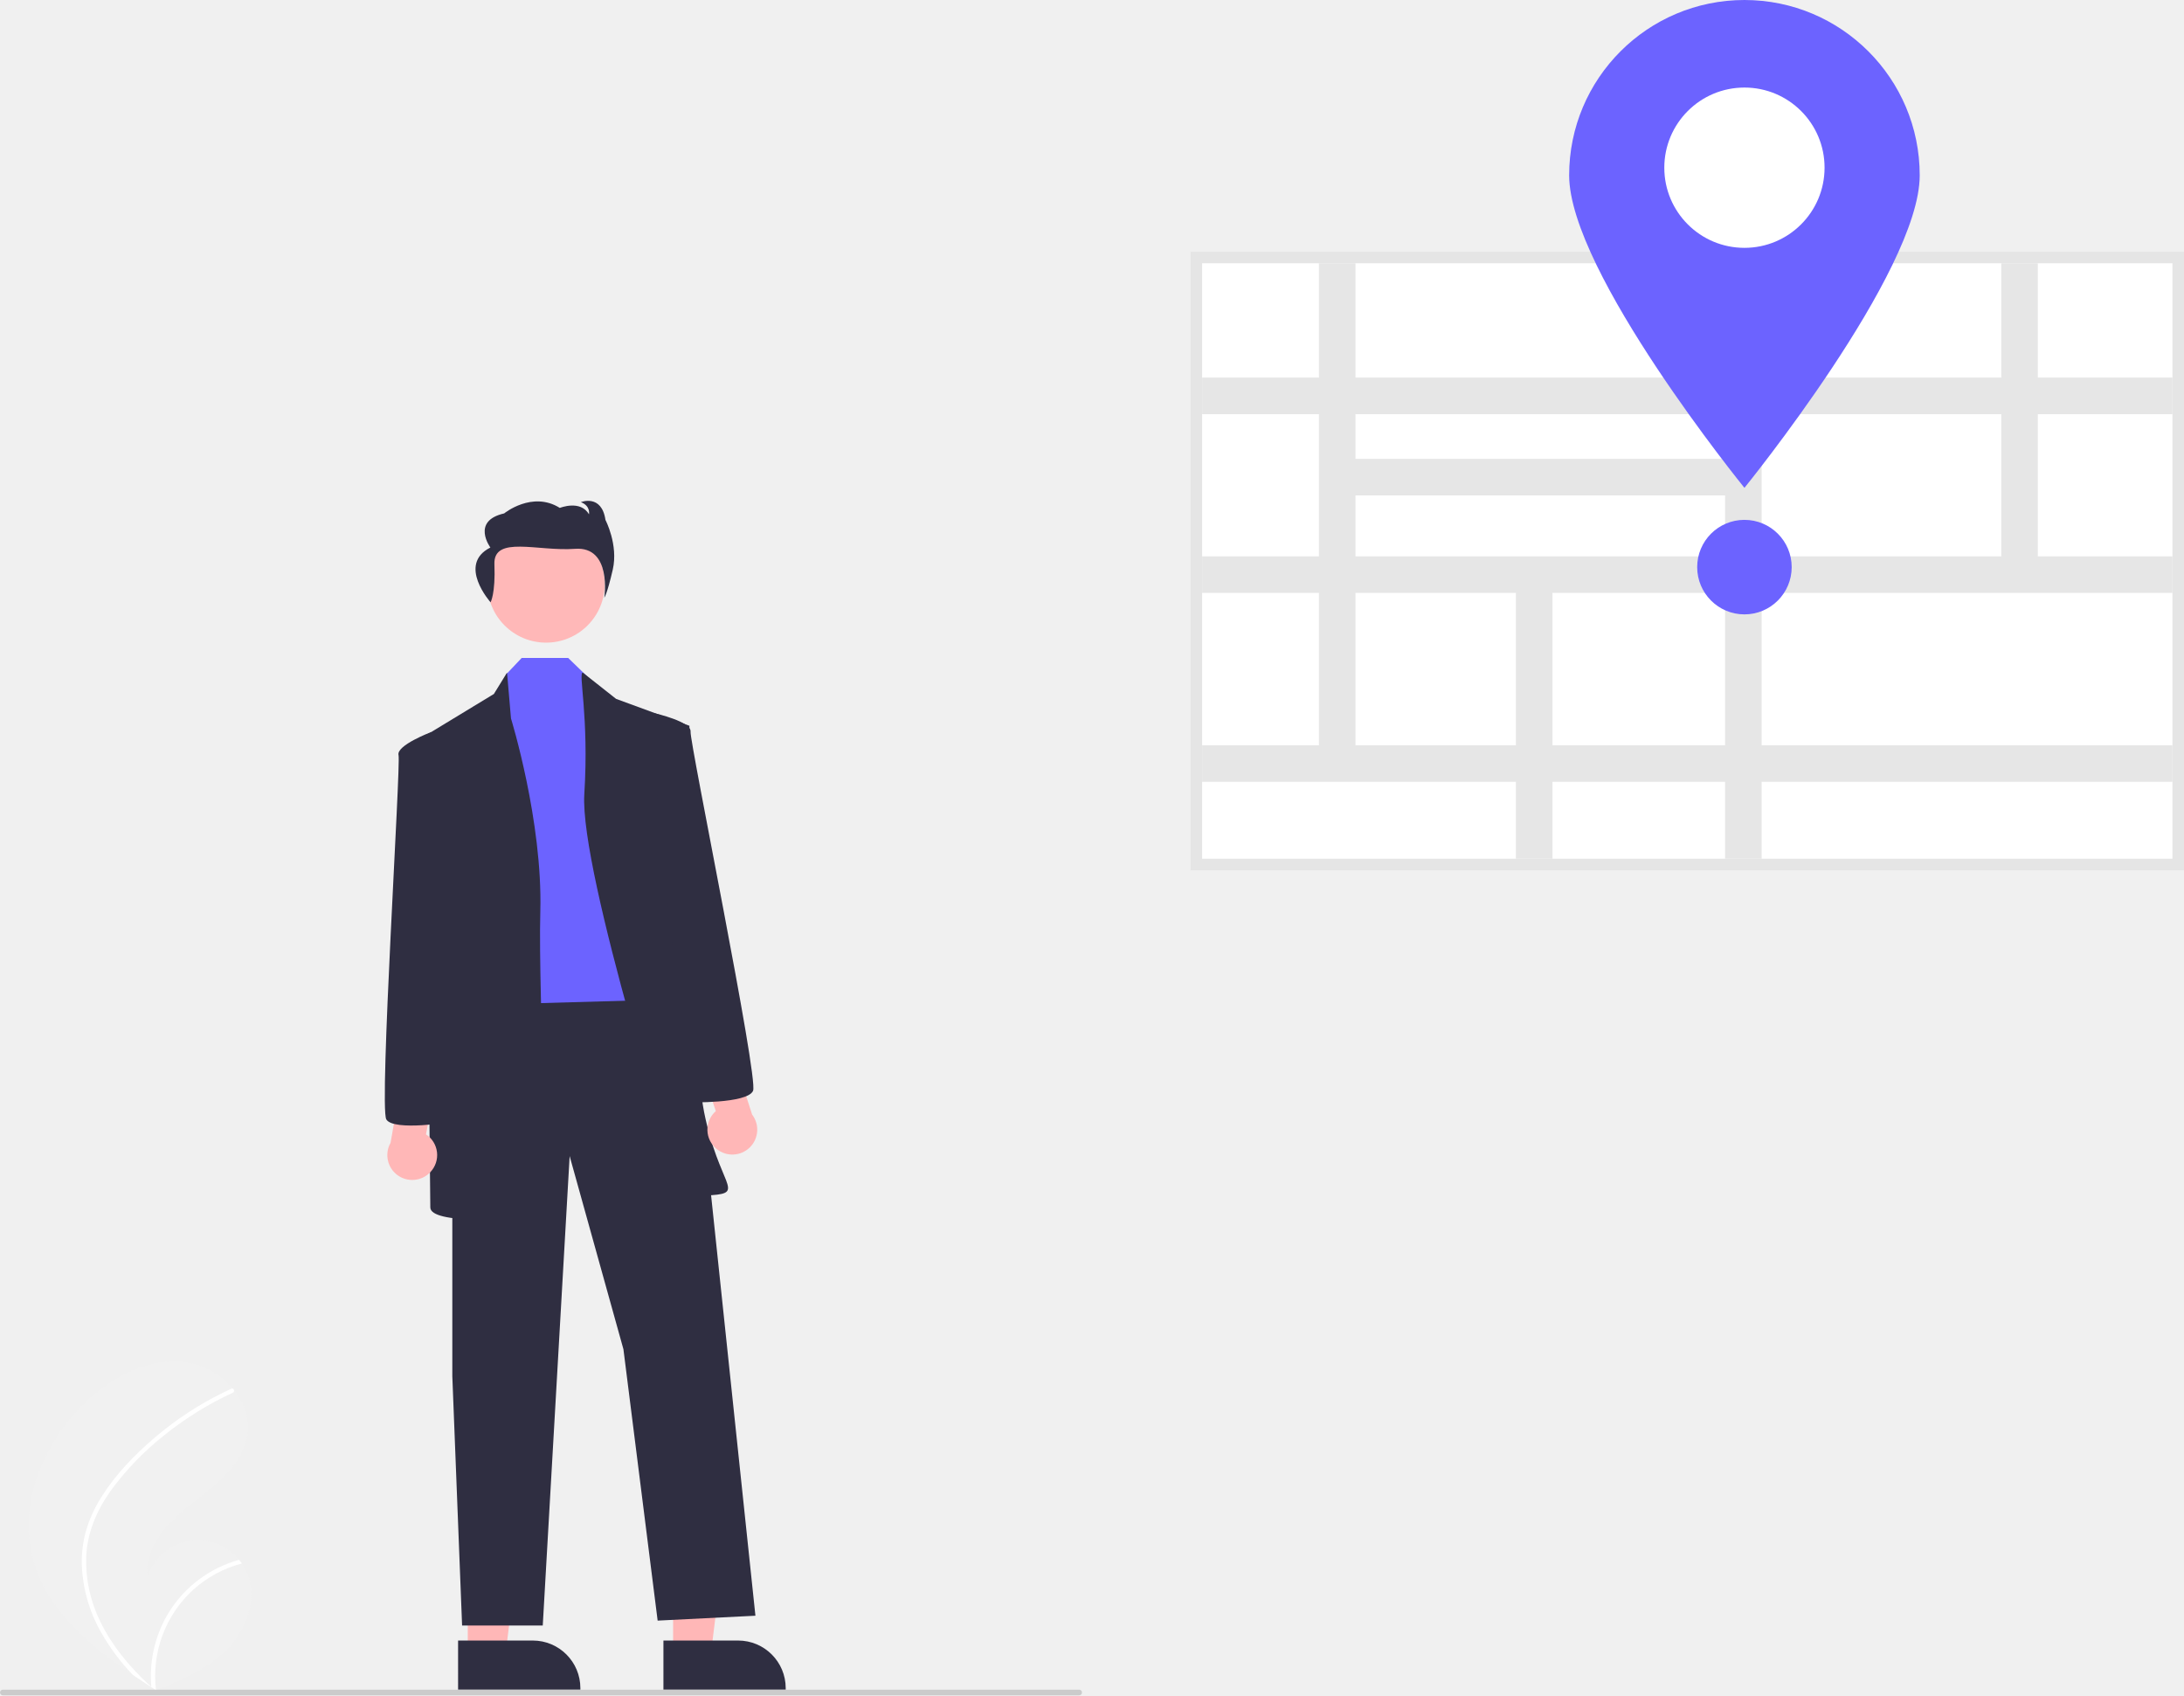
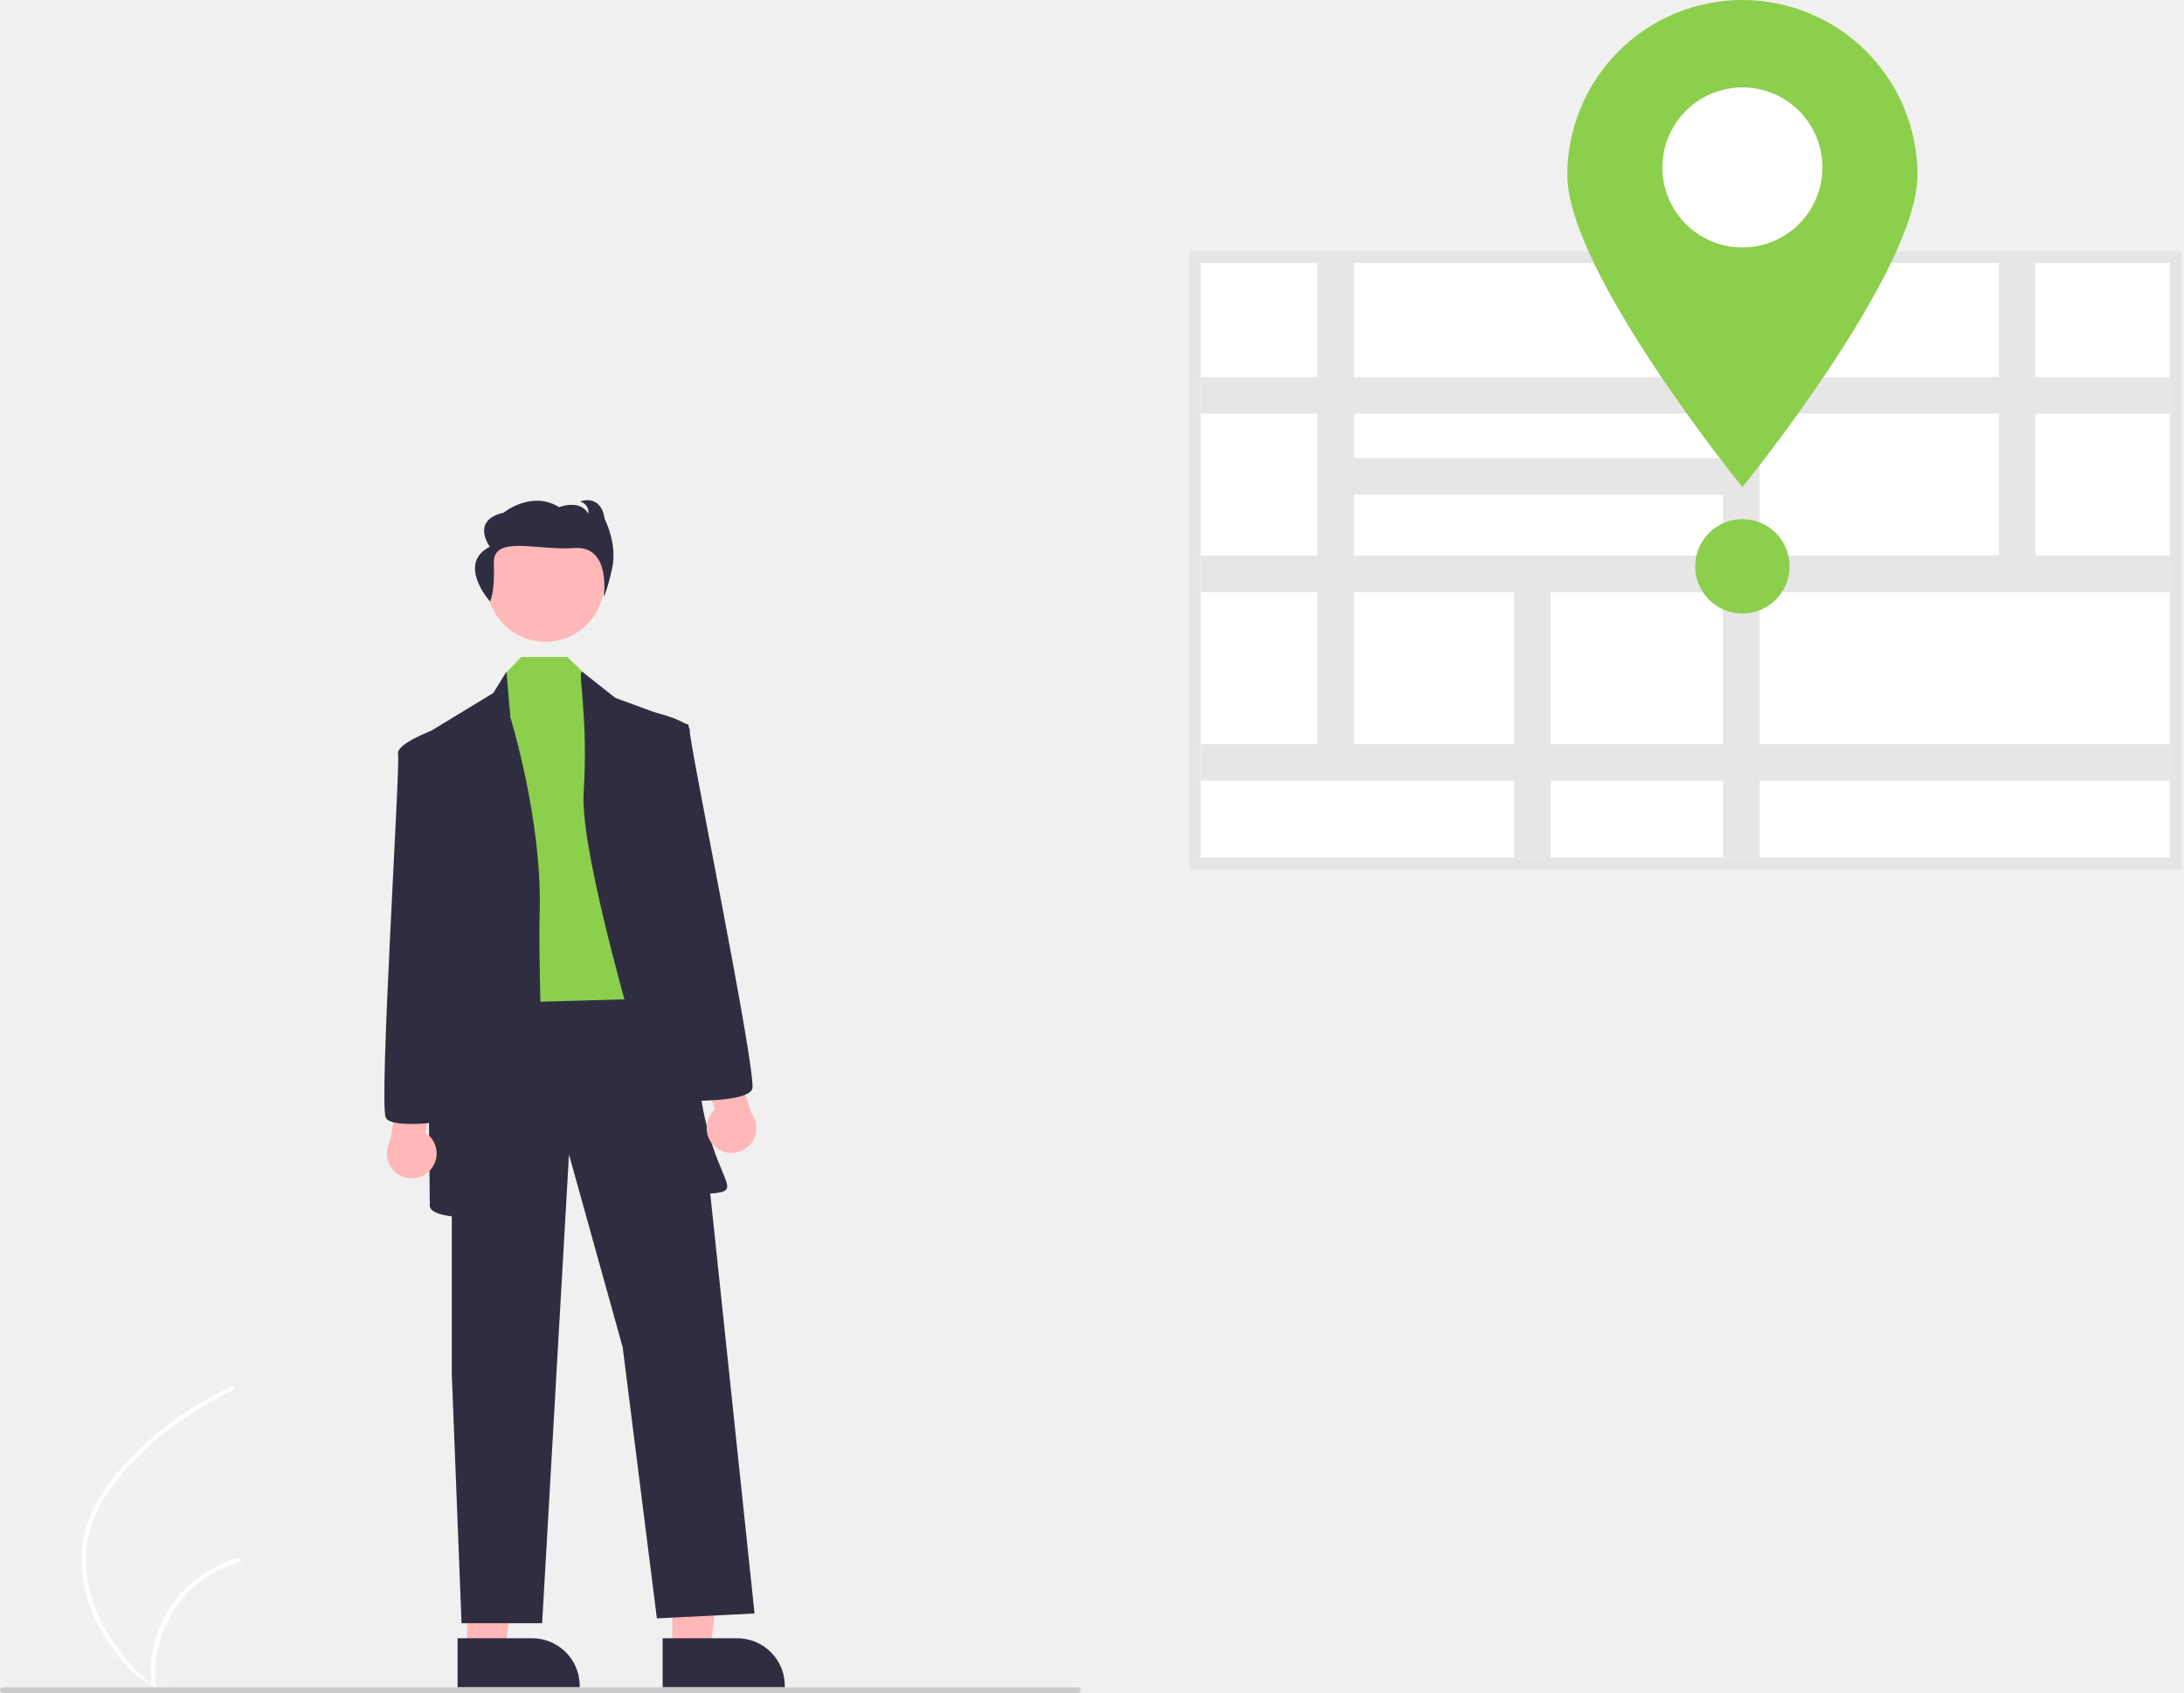
- <svg xmlns="http://www.w3.org/2000/svg" data-name="Layer 1" width="773.099" height="600" viewBox="0 0 773.099 600">
-   <path d="M225.343,702.604c5.052,17.526,19.804,29.795,35.191,40.217q3.223,2.183,6.448,4.266c.015.006.03.02.044.026.103.066.207.133.303.2.444.286.888.572,1.328.855l-.242.109s-.237.126.022.02c.077-.032.158-.061.235-.094,8.939-3.605,18.037-7.476,24.888-14.23,7.107-7.014,11.26-18.014,7.411-27.228a17.592,17.592,0,0,0-1.905-3.419c-.312-.447-.648-.874-.998-1.294a18.856,18.856,0,0,0-32.386,5.73c-1.131-10.526,7.549-19.343,15.901-25.848,8.356-6.502,17.851-13.583,19.467-24.051.902-5.824-1.123-11.468-4.812-15.999-.114-.138-.228-.275-.346-.409a27.518,27.518,0,0,0-17.687-9.489c-12.813-1.332-25.259,5.451-34.568,14.359C228.657,660.66,219.6,682.677,225.343,702.604Z" transform="translate(-213.4504 -150)" fill="#f1f1f1" />
-   <path d="M249.427,679.68a46.78,46.78,0,0,0-5.604,12.361,40.619,40.619,0,0,0-1.404,11.997,52.044,52.044,0,0,0,6.816,23.685,74.903,74.903,0,0,0,11.299,15.099q3.223,2.183,6.448,4.266c.015.006.03.02.044.026.103.066.207.133.303.2.444.286.888.572,1.328.855,0,0-.479.235-.219.129.077-.032.158-.061.235-.094a41.405,41.405,0,0,1,13.249-35.651,41.76,41.76,0,0,1,17.146-9.226c-.312-.447-.648-.874-.998-1.294a43.296,43.296,0,0,0-7.147,2.704,42.424,42.424,0,0,0-19.182,18.493,43.374,43.374,0,0,0-4.723,23.801c-.367-.333-.735-.673-1.092-1.01-6.793-6.333-12.826-13.602-16.91-21.992a48.417,48.417,0,0,1-5.07-22.907c.333-8.653,3.781-16.668,8.773-23.646a101.345,101.345,0,0,1,19.21-19.798,115.158,115.158,0,0,1,23.892-14.751.828.828,0,0,0,.417-1.063.704.704,0,0,0-.346-.409.613.613,0,0,0-.532.023c-1.054.485-2.1.977-3.139,1.49a116.465,116.465,0,0,0-24.062,15.873C261.078,664.88,254.409,671.779,249.427,679.68Z" transform="translate(-213.4504 -150)" fill="#fff" />
-   <polygon points="238.265 584.987 251.69 584.987 258.076 533.207 238.263 533.208 238.265 584.987" fill="#ffb7b7" />
-   <path d="M448.291,730.604l26.437-.001h.001a16.849,16.849,0,0,1,16.848,16.848v.547L448.292,748Z" transform="translate(-213.4504 -150)" fill="#2f2e41" />
-   <polygon points="165.581 584.987 179.006 584.987 185.392 533.207 165.579 533.208 165.581 584.987" fill="#ffb7b7" />
-   <path d="M375.607,730.604l26.437-.001h.001a16.849,16.849,0,0,1,16.848,16.848v.547L375.608,748Z" transform="translate(-213.4504 -150)" fill="#2f2e41" />
-   <polygon points="160.112 350.309 160.112 487.025 163.573 575.284 192.127 575.284 201.646 409.149 220.682 477.507 232.796 573.553 267.407 571.823 244.045 350.309 160.112 350.309" fill="#2f2e41" />
-   <circle cx="193.306" cy="206.671" r="20.767" fill="#ffb8b8" />
-   <polygon points="184.677 232.849 179.148 238.687 173.956 355.501 235.392 353.771 220.682 251.667 207.703 239.229 201.117 232.849 184.677 232.849" fill="#6c63ff" />
-   <path d="M388.272,395.609l4.663-7.569,1.394,16.222s11.249,36.342,10.383,68.358,4.326,107.296-2.596,108.161-36.342,2.596-36.342-3.461-1.731-167-1.731-167Z" transform="translate(-213.4504 -150)" fill="#2f2e41" />
-   <path d="M419.759,388.041l11.777,9.299,25.959,9.518s0,110.757,5.192,136.715,14.71,28.554,2.596,29.42-11.249-3.461-11.249-3.461S418.557,458.775,420.287,431.086,418.029,388.041,419.759,388.041Z" transform="translate(-213.4504 -150)" fill="#2f2e41" />
-   <path d="M387.11,363.169s1.764-3.099,1.354-13.45,15.353-4.497,28.524-5.484S427.371,361.516,427.371,361.516s.95-1.086,2.985-9.903-2.585-17.604-2.585-17.604c-1.36-9.265-8.692-6.296-8.692-6.296,3.531,1.375,2.853,4.314,2.853,4.314-2.989-5.24-10.321-2.271-10.321-2.271-9.779-6.136-19.689,1.944-19.689,1.944-11.813,2.681-4.885,12.075-4.885,12.075C375.156,349.779,387.11,363.169,387.11,363.169Z" transform="translate(-213.4504 -150)" fill="#2f2e41" />
-   <path d="M365.803,564.808a8.76,8.76,0,0,0-1.553-13.342l3.741-19.666-11.396-5.188-4.893,27.846a8.808,8.808,0,0,0,14.102,10.35Z" transform="translate(-213.4504 -150)" fill="#ffb7b7" />
-   <path d="M368.37,410.319l-2.298-1.232s-12.412,4.693-11.547,8.154-6.922,124.601-4.326,128.928,23.363.865,23.363.865Z" transform="translate(-213.4504 -150)" fill="#2f2e41" />
-   <path d="M467.15,556.652a8.76,8.76,0,0,1-.308-13.429l-6.426-18.959,10.569-6.715,8.699,26.901a8.808,8.808,0,0,1-12.534,12.202Z" transform="translate(-213.4504 -150)" fill="#ffb7b7" />
-   <path d="M457.007,540.123s21.046.555,23.018-4.089S457.524,412.492,457.902,408.945s-12.564-6.478-12.564-6.478l-2.105,1.538Z" transform="translate(-213.4504 -150)" fill="#2f2e41" />
-   <path d="M595.45,750h-381a1,1,0,0,1,0-2h381a1,1,0,0,1,0,2Z" transform="translate(-213.4504 -150)" fill="#cbcbcb" />
-   <path d="M986.55,458H634.892V239.069h351.658Zm-343.476-8.182H978.367V247.251H643.074Z" transform="translate(-213.4504 -150)" fill="#e5e5e5" />
-   <rect x="425.532" y="93.16" width="343.476" height="210.748" fill="#fff" />
-   <path d="M982.459,296.574V283.634H934.811V243.16h-12.94v40.473H837.042V243.16h-12.94v40.473H693.266V243.16h-12.94v40.473h-41.343V296.574h41.343v50.322h-41.343v12.94h41.343v53.916h-41.343v12.94h111.075v27.217h12.94v-27.217h61.105v27.217h12.94v-27.217H982.459V413.752H837.042V359.835H982.459V346.896H934.811v-50.322Zm-158.356,0v15.815H693.266V296.574ZM693.266,325.329H824.102v21.567H693.266Zm0,88.423V359.835h56.792v53.916Zm130.837,0H762.997V359.835h61.105Zm97.768-66.856H837.042v-50.322h84.828Z" transform="translate(-213.4504 -150)" fill="#e6e6e6" />
-   <path d="M892.998,212.047c0,34.268-62.047,110.606-62.047,110.606S768.903,246.315,768.903,212.047a62.047,62.047,0,0,1,124.095,0Z" transform="translate(-213.4504 -150)" fill="#6c63ff" />
-   <path d="M859.316,209.35a28.365,28.365,0,1,1-28.365-28.365A28.352,28.352,0,0,1,859.316,209.35Z" transform="translate(-213.4504 -150)" fill="#fff" style="isolation:isolate" />
-   <circle cx="617.5" cy="200.71" r="16.726" fill="#6c63ff" />
+ <svg xmlns="http://www.w3.org/2000/svg" width="774" height="600" viewBox="0 0 774 600" fill="none">
+   <g clip-path="url(#clip0_2_86)">
+     <path d="M11.893 552.604C16.945 570.131 31.696 582.399 47.084 592.822C49.232 594.277 51.382 595.699 53.532 597.088C53.546 597.094 53.561 597.108 53.576 597.114C53.679 597.18 53.783 597.247 53.879 597.314C54.323 597.6 54.767 597.886 55.207 598.169L54.965 598.277C54.965 598.277 54.728 598.404 54.987 598.298C55.065 598.265 55.146 598.236 55.223 598.204C64.162 594.599 73.26 590.727 80.111 583.973C87.217 576.96 91.37 565.959 87.522 556.745C87.016 555.539 86.378 554.392 85.618 553.327C85.305 552.88 84.969 552.452 84.619 552.033C82.496 549.442 79.722 547.464 76.581 546.301C73.441 545.138 70.047 544.832 66.749 545.416C63.451 545.999 60.368 547.451 57.817 549.621C55.266 551.791 53.339 554.601 52.234 557.763C51.103 547.237 59.782 538.42 68.135 531.914C76.491 525.412 85.986 518.331 87.602 507.864C88.504 502.04 86.479 496.396 82.789 491.865C82.675 491.727 82.561 491.59 82.444 491.456C77.953 486.179 71.636 482.791 64.756 481.967C51.943 480.636 39.497 487.418 30.189 496.327C15.207 510.66 6.149 532.677 11.893 552.604Z" fill="#F1F1F1" />
+     <path d="M35.977 529.68C33.518 533.506 31.63 537.67 30.372 542.041C29.309 545.948 28.836 549.991 28.968 554.038C29.311 562.364 31.649 570.487 35.785 577.722C38.9 583.211 42.696 588.285 47.084 592.822C49.232 594.277 51.382 595.699 53.532 597.088C53.546 597.094 53.561 597.108 53.576 597.114C53.679 597.18 53.783 597.247 53.879 597.314C54.323 597.6 54.767 597.886 55.207 598.169C55.207 598.169 54.728 598.404 54.988 598.298C55.065 598.265 55.146 598.236 55.223 598.204C54.422 591.635 55.207 584.97 57.512 578.767C59.817 572.564 63.575 567.004 68.472 562.553C73.38 558.17 79.255 555.008 85.618 553.327C85.305 552.88 84.969 552.452 84.619 552.033C82.162 552.722 79.77 553.627 77.472 554.737C69.258 558.682 62.533 565.166 58.291 573.231C54.484 580.554 52.846 588.81 53.568 597.032C53.201 596.699 52.833 596.359 52.477 596.022C45.684 589.689 39.65 582.42 35.567 574.03C32.025 566.926 30.284 559.059 30.497 551.123C30.83 542.47 34.278 534.454 39.27 527.477C44.741 520.033 51.205 513.371 58.481 507.678C65.813 501.805 73.837 496.852 82.373 492.928C82.565 492.838 82.716 492.678 82.793 492.48C82.871 492.282 82.87 492.062 82.789 491.865C82.733 491.689 82.608 491.542 82.444 491.456C82.359 491.42 82.267 491.403 82.175 491.407C82.082 491.41 81.992 491.435 81.911 491.479C80.857 491.964 79.811 492.456 78.772 492.969C70.125 497.243 62.043 502.575 54.71 508.841C47.627 514.88 40.959 521.779 35.977 529.68Z" fill="white" />
+     <path d="M238.265 584.987H251.69L258.076 533.207L238.263 533.208L238.265 584.987Z" fill="#FFB7B7" />
+     <path d="M234.841 580.604L261.278 580.603H261.28C265.748 580.603 270.033 582.379 273.193 585.538C276.352 588.698 278.127 592.983 278.128 597.451V597.998L234.842 598L234.841 580.604Z" fill="#2F2E41" />
+     <path d="M165.581 584.987H179.006L185.392 533.207L165.579 533.208L165.581 584.987Z" fill="#FFB7B7" />
+     <path d="M162.157 580.604L188.594 580.603H188.595C193.064 580.603 197.349 582.379 200.508 585.538C203.668 588.698 205.443 592.983 205.443 597.451V597.998L162.158 598L162.157 580.604Z" fill="#2F2E41" />
+     <path d="M160.112 350.309V487.025L163.573 575.284H192.127L201.646 409.149L220.682 477.507L232.796 573.553L267.407 571.823L244.045 350.309H160.112Z" fill="#2F2E41" />
+     <path d="M193.306 227.438C204.775 227.438 214.073 218.141 214.073 206.671C214.073 195.202 204.775 185.905 193.306 185.905C181.837 185.905 172.539 195.202 172.539 206.671C172.539 218.141 181.837 227.438 193.306 227.438Z" fill="#FFB8B8" />
+     <path d="M184.677 232.849L179.148 238.687L173.956 355.501L235.392 353.771L220.682 251.667L207.703 239.229L201.117 232.849H184.677Z" fill="#8CCF4D" />
+     <path d="M174.822 245.609L179.485 238.041L180.879 254.262C180.879 254.262 192.127 290.604 191.262 322.62C190.397 354.635 195.588 429.915 188.666 430.781C181.744 431.646 152.324 433.377 152.324 427.32C152.324 421.263 150.594 260.319 150.594 260.319L174.822 245.609Z" fill="#2F2E41" />
+     <path d="M206.309 238.041L218.086 247.34L244.044 256.858C244.044 256.858 244.044 367.615 249.236 393.573C254.428 419.532 263.946 422.128 251.832 422.993C239.718 423.858 240.583 419.532 240.583 419.532C240.583 419.532 205.107 308.775 206.837 281.086C208.568 253.397 204.578 238.041 206.309 238.041Z" fill="#2F2E41" />
+     <path d="M173.659 213.169C173.659 213.169 175.424 210.07 175.013 199.719C174.603 189.367 190.366 195.222 203.537 194.234C216.709 193.247 213.921 211.516 213.921 211.516C213.921 211.516 214.871 210.43 216.905 201.613C218.94 192.796 214.321 184.009 214.321 184.009C212.96 174.743 205.628 177.713 205.628 177.713C209.159 179.088 208.481 182.027 208.481 182.027C205.492 176.786 198.16 179.756 198.16 179.756C188.382 173.62 178.471 181.7 178.471 181.7C166.658 184.381 173.586 193.776 173.586 193.776C161.706 199.779 173.659 213.169 173.659 213.169Z" fill="#2F2E41" />
+     <path d="M152.353 414.808C153.233 413.878 153.899 412.766 154.303 411.55C154.707 410.335 154.839 409.046 154.691 407.774C154.543 406.502 154.118 405.278 153.446 404.188C152.773 403.098 151.87 402.169 150.8 401.465L154.541 381.8L143.144 376.612L138.251 404.458C137.189 406.334 136.853 408.535 137.305 410.643C137.757 412.751 138.967 414.62 140.705 415.896C142.443 417.172 144.589 417.766 146.736 417.565C148.883 417.365 150.881 416.384 152.353 414.808V414.808Z" fill="#FFB7B7" />
+     <path d="M154.92 260.319L152.622 259.087C152.622 259.087 140.21 263.78 141.075 267.242C141.941 270.703 134.153 391.843 136.749 396.169C139.345 400.496 160.112 397.034 160.112 397.034L154.92 260.319Z" fill="#2F2E41" />
+     <path d="M253.7 406.652C252.699 405.852 251.886 404.843 251.318 403.696C250.75 402.548 250.44 401.29 250.411 400.009C250.382 398.729 250.633 397.458 251.148 396.285C251.663 395.113 252.429 394.068 253.392 393.223L246.966 374.264L257.535 367.549L266.234 394.45C267.545 396.162 268.183 398.295 268.027 400.445C267.871 402.596 266.931 404.614 265.386 406.118C263.841 407.622 261.798 408.507 259.645 408.606C257.491 408.704 255.375 408.009 253.7 406.652V406.652Z" fill="#FFB7B7" />
+     <path d="M243.557 390.123C243.557 390.123 264.603 390.678 266.575 386.034C268.547 381.39 244.074 262.492 244.452 258.945C244.83 255.397 231.887 252.467 231.887 252.467L229.782 254.004L243.557 390.123Z" fill="#2F2E41" />
+     <path d="M382 600H1C0.735 600 0.48 599.895 0.293 599.707C0.105 599.52 0 599.265 0 599C0 598.735 0.105 598.48 0.293 598.293C0.48 598.105 0.735 598 1 598H382C382.265 598 382.52 598.105 382.707 598.293C382.895 598.48 383 598.735 383 599C383 599.265 382.895 599.52 382.707 599.707C382.52 599.895 382.265 600 382 600Z" fill="#CBCBCB" />
+     <path d="M773.099 308H421.441V89.069H773.099V308ZM429.623 299.818H764.917V97.251H429.623V299.818Z" fill="#E5E5E5" />
+     <path d="M769.008 93.16H425.532V303.909H769.008V93.16Z" fill="white" />
+     <path d="M769.008 146.574V133.634H721.36V93.16H708.42V133.634H623.592V93.16H610.652V133.634H479.815V93.16H466.875V133.634H425.532V146.574H466.875V196.896H425.532V209.835H466.875V263.752H425.532V276.692H536.607V303.909H549.547V276.692H610.652V303.909H623.592V276.692H769.008V263.752H623.592V209.835H769.008V196.896H721.36V146.574L769.008 146.574ZM610.652 146.574V162.389H479.815V146.574H610.652ZM479.815 175.329H610.652V196.896H479.815V175.329ZM479.815 263.752V209.835H536.607V263.752L479.815 263.752ZM610.652 263.752H549.547V209.835H610.652V263.752ZM708.42 196.896H623.592V146.574H708.42V196.896Z" fill="#E6E6E6" />
+     <path d="M679.547 62.047C679.547 96.315 617.5 172.654 617.5 172.654C617.5 172.654 555.453 96.315 555.453 62.047C555.453 45.591 561.99 29.809 573.626 18.173C585.262 6.537 601.044 0 617.5 0C633.956 0 649.738 6.537 661.374 18.173C673.01 29.809 679.547 45.591 679.547 62.047V62.047Z" fill="#8CCF4D" />
+     <path d="M645.865 59.35C645.865 64.96 644.202 70.444 641.085 75.108C637.968 79.773 633.538 83.408 628.355 85.555C623.173 87.702 617.469 88.264 611.967 87.169C606.465 86.075 601.411 83.373 597.444 79.406C593.477 75.44 590.776 70.385 589.681 64.883C588.587 59.381 589.149 53.678 591.295 48.495C593.442 43.312 597.078 38.882 601.742 35.765C606.407 32.649 611.891 30.985 617.501 30.985C621.226 30.983 624.915 31.716 628.357 33.141C631.8 34.566 634.927 36.655 637.561 39.289C640.196 41.923 642.285 45.051 643.71 48.493C645.135 51.935 645.867 55.624 645.865 59.35V59.35Z" fill="white" />
+     <path d="M617.5 217.436C626.737 217.436 634.226 209.947 634.226 200.71C634.226 191.472 626.737 183.984 617.5 183.984C608.263 183.984 600.774 191.472 600.774 200.71C600.774 209.947 608.263 217.436 617.5 217.436Z" fill="#8CCF4D" />
+   </g>
+   <defs>
+     <clipPath id="clip0_2_86">
+       <rect width="773.099" height="600" fill="white" />
+     </clipPath>
+   </defs>
</svg>
